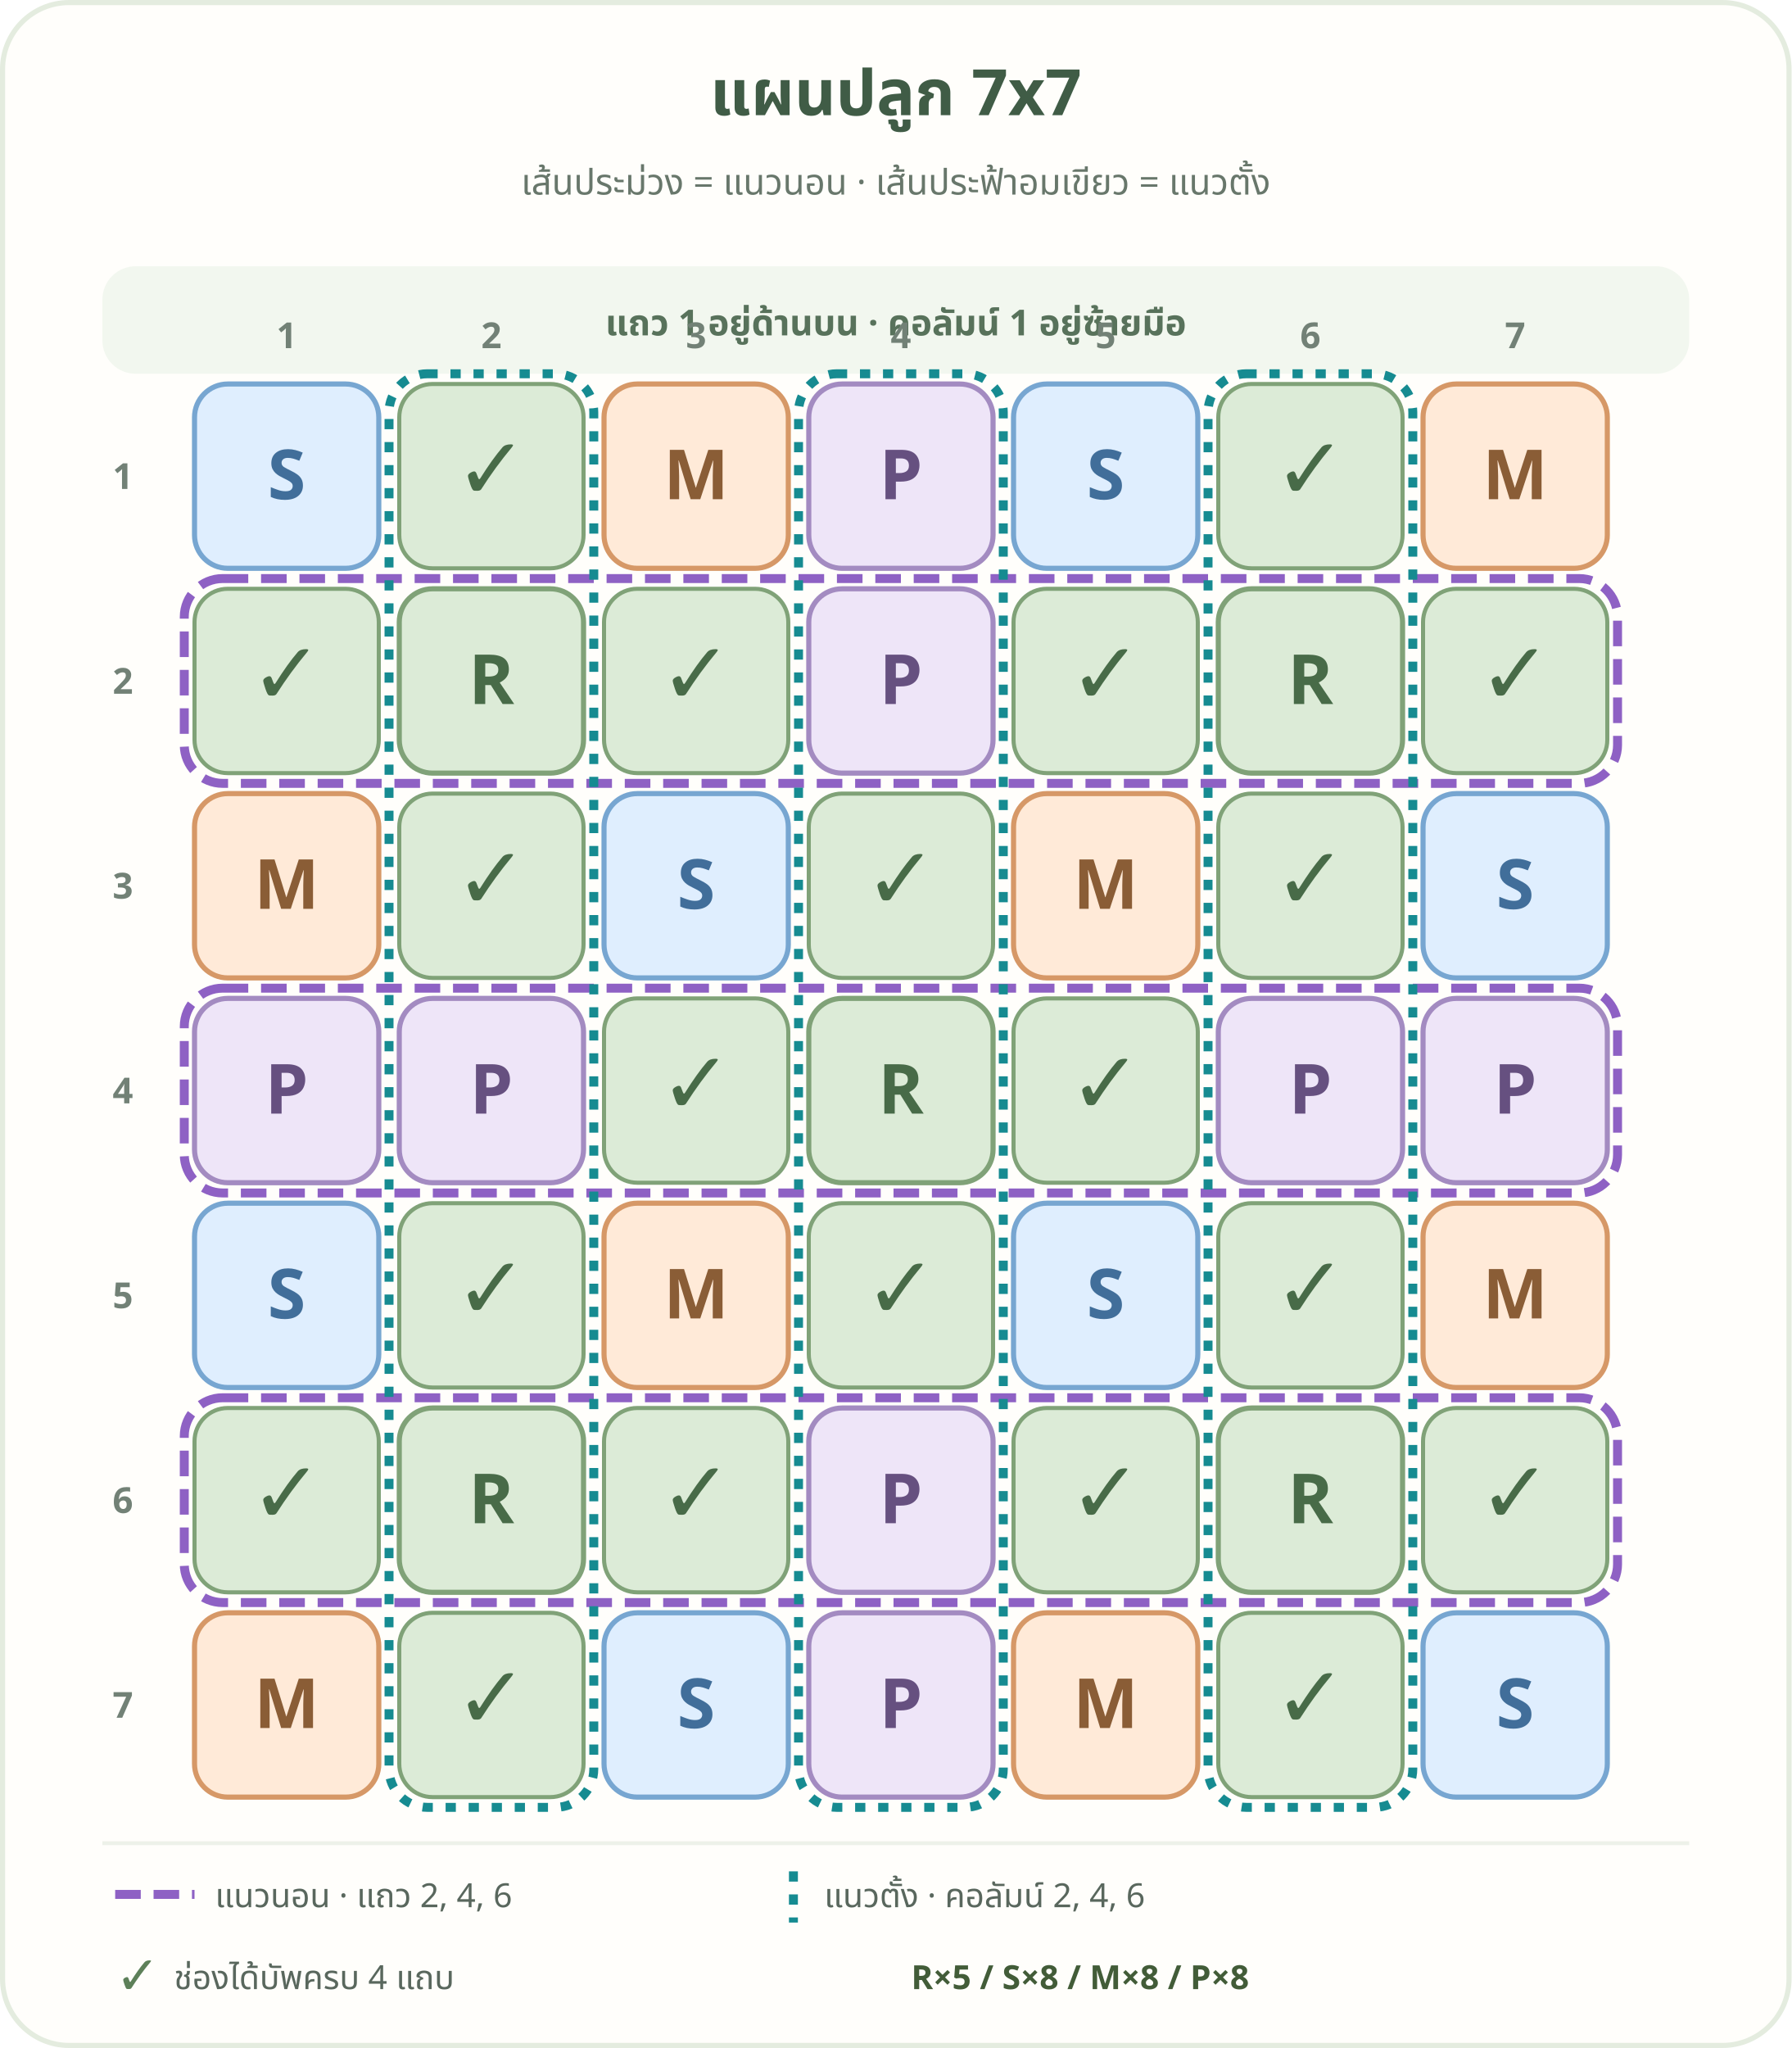
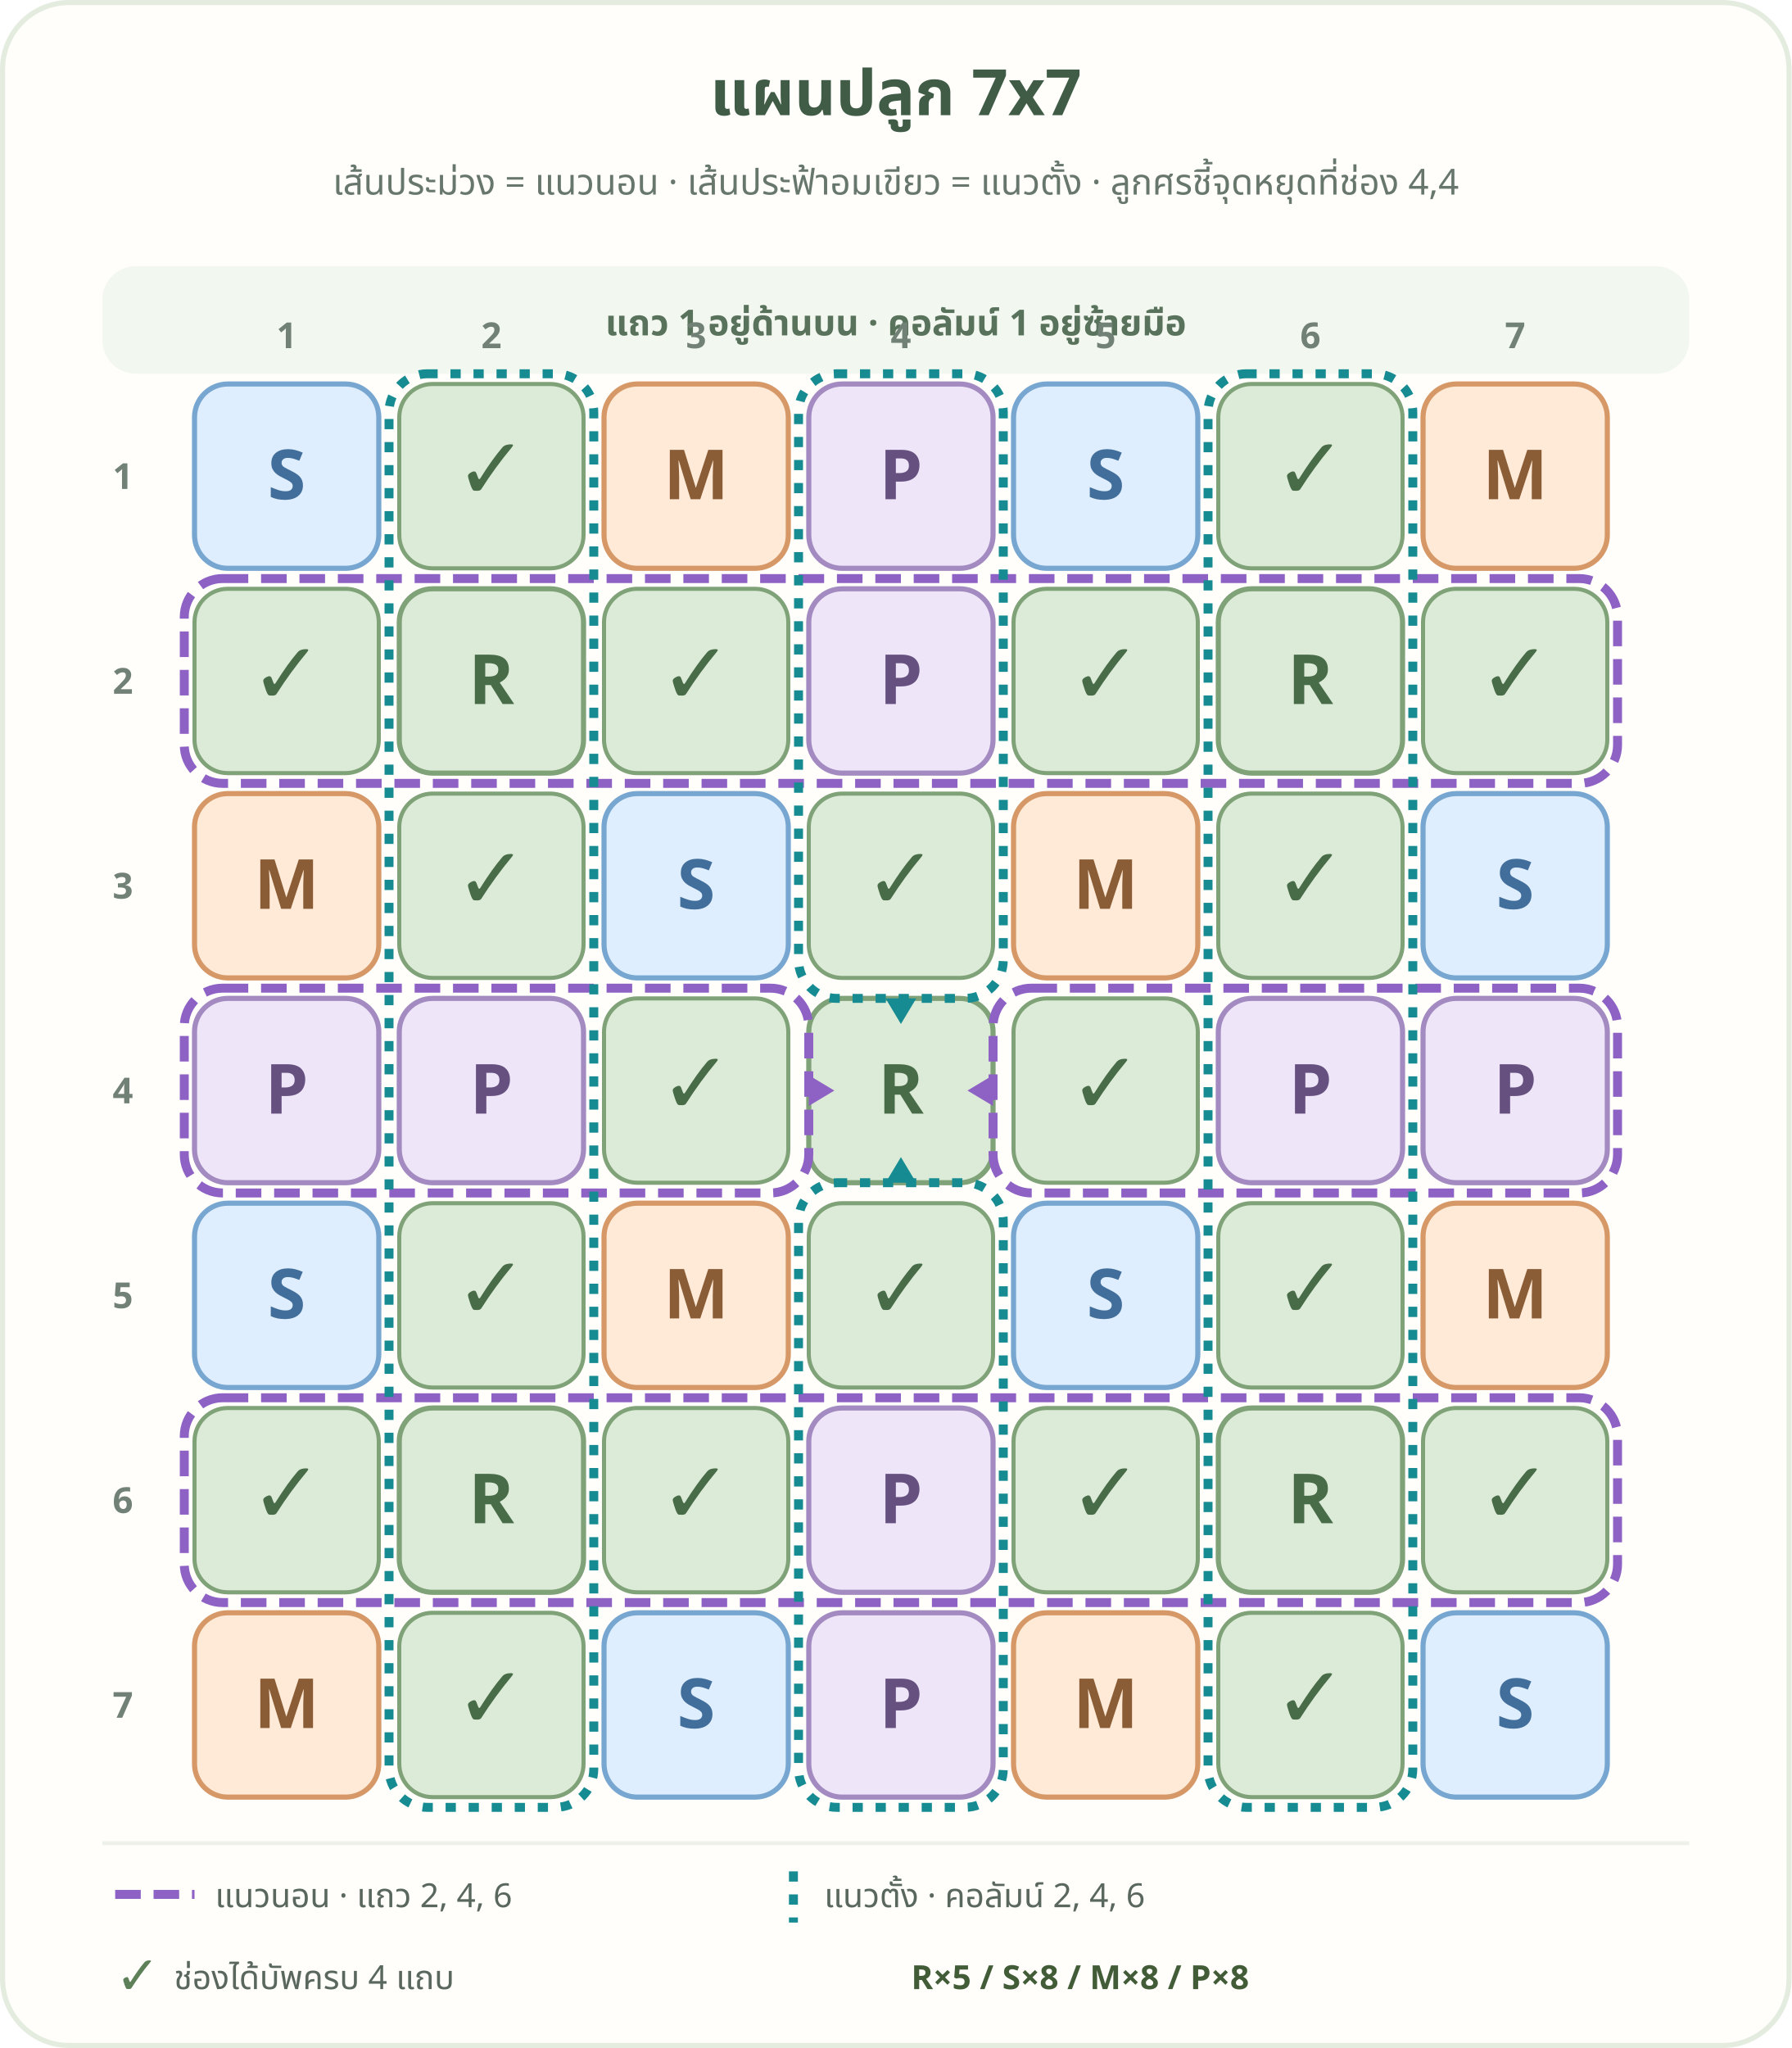
<svg xmlns="http://www.w3.org/2000/svg" width="700" height="800" viewBox="0 0 700 800" role="img" aria-labelledby="title desc">
  <rect x="1" y="1" width="698" height="798" rx="26" fill="#fffefb" stroke="#e4ecdf" stroke-width="2" />
  <text x="350" y="45" text-anchor="middle" font-family="Tahoma, Noto Sans Thai, sans-serif" font-size="25" font-weight="700" fill="#405c46">แผนปลูก 7x7</text>
-   <text x="350" y="76" text-anchor="middle" font-family="Tahoma, Noto Sans Thai, sans-serif" font-size="14" fill="#68776b">เส้นประม่วง = แนวนอน · เส้นประฟ้าอมเขียว = แนวตั้ง</text>
+   <text x="350" y="76" text-anchor="middle" font-family="Tahoma, Noto Sans Thai, sans-serif" font-size="14" fill="#68776b">เส้นประม่วง = แนวนอน · เส้นประฟ้าอมเขียว = แนวตั้ง · ลูกศรชี้จุดหยุดที่ช่อง 4,4</text>
  <rect x="40" y="104" width="620" height="42" rx="13" fill="#f2f7ef" />
  <text x="350" y="131" text-anchor="middle" font-family="Tahoma, Noto Sans Thai, sans-serif" font-size="14" font-weight="700" fill="#58725b">แถว 1 อยู่ด้านบน · คอลัมน์ 1 อยู่ซ้ายมือ</text>
  <text x="112" y="136" text-anchor="middle" font-family="Tahoma, sans-serif" font-size="14" font-weight="700" fill="#728176">1</text>
  <text x="192" y="136" text-anchor="middle" font-family="Tahoma, sans-serif" font-size="14" font-weight="700" fill="#728176">2</text>
  <text x="272" y="136" text-anchor="middle" font-family="Tahoma, sans-serif" font-size="14" font-weight="700" fill="#728176">3</text>
  <text x="352" y="136" text-anchor="middle" font-family="Tahoma, sans-serif" font-size="14" font-weight="700" fill="#728176">4</text>
  <text x="432" y="136" text-anchor="middle" font-family="Tahoma, sans-serif" font-size="14" font-weight="700" fill="#728176">5</text>
  <text x="512" y="136" text-anchor="middle" font-family="Tahoma, sans-serif" font-size="14" font-weight="700" fill="#728176">6</text>
  <text x="592" y="136" text-anchor="middle" font-family="Tahoma, sans-serif" font-size="14" font-weight="700" fill="#728176">7</text>
  <text x="48" y="191" text-anchor="middle" font-family="Tahoma, sans-serif" font-size="14" font-weight="700" fill="#728176">1</text>
  <g aria-label="แถว 1 คอลัมน์ 1: สตรอว์เบอร์รี่สวน — บัพน้ำ">
    <rect x="76" y="150" width="72" height="72" rx="13" fill="#dfeefe" stroke="#77a6d1" stroke-width="2" />
    <text x="112" y="195" text-anchor="middle" font-family="Segoe UI Symbol, Tahoma, Noto Sans Thai, sans-serif" font-size="27" font-weight="750" fill="#416e9a">S</text>
  </g>
  <g aria-label="แถว 1 คอลัมน์ 2: ช่องปลูก — ได้รับบัพครบทั้ง 4 แถบ และได้รับเกสรจากโบราจ">
    <rect x="156" y="150" width="72" height="72" rx="13" fill="#dcebd7" stroke="#80a278" stroke-width="1.6" />
    <text x="192" y="195" text-anchor="middle" font-family="Segoe UI Symbol, Tahoma, Noto Sans Thai, sans-serif" font-size="34" font-weight="750" fill="#486b48">✓</text>
  </g>
  <g aria-label="แถว 1 คอลัมน์ 3: ดาวเรือง — บัพป้องกัน">
    <rect x="236" y="150" width="72" height="72" rx="13" fill="#ffead8" stroke="#d69867" stroke-width="2" />
    <text x="272" y="195" text-anchor="middle" font-family="Segoe UI Symbol, Tahoma, Noto Sans Thai, sans-serif" font-size="27" font-weight="750" fill="#8a5d36">M</text>
  </g>
  <g aria-label="แถว 1 คอลัมน์ 4: โบราจ — บัพเกสร">
    <rect x="316" y="150" width="72" height="72" rx="13" fill="#eee5f8" stroke="#a38bc1" stroke-width="2" />
    <text x="352" y="195" text-anchor="middle" font-family="Segoe UI Symbol, Tahoma, Noto Sans Thai, sans-serif" font-size="27" font-weight="750" fill="#665080">P</text>
  </g>
  <g aria-label="แถว 1 คอลัมน์ 5: สตรอว์เบอร์รี่สวน — บัพน้ำ">
    <rect x="396" y="150" width="72" height="72" rx="13" fill="#dfeefe" stroke="#77a6d1" stroke-width="2" />
    <text x="432" y="195" text-anchor="middle" font-family="Segoe UI Symbol, Tahoma, Noto Sans Thai, sans-serif" font-size="27" font-weight="750" fill="#416e9a">S</text>
  </g>
  <g aria-label="แถว 1 คอลัมน์ 6: ช่องปลูก — ได้รับบัพครบทั้ง 4 แถบ และได้รับเกสรจากโบราจ">
    <rect x="476" y="150" width="72" height="72" rx="13" fill="#dcebd7" stroke="#80a278" stroke-width="1.6" />
    <text x="512" y="195" text-anchor="middle" font-family="Segoe UI Symbol, Tahoma, Noto Sans Thai, sans-serif" font-size="34" font-weight="750" fill="#486b48">✓</text>
  </g>
  <g aria-label="แถว 1 คอลัมน์ 7: ดาวเรือง — บัพป้องกัน">
    <rect x="556" y="150" width="72" height="72" rx="13" fill="#ffead8" stroke="#d69867" stroke-width="2" />
    <text x="592" y="195" text-anchor="middle" font-family="Segoe UI Symbol, Tahoma, Noto Sans Thai, sans-serif" font-size="27" font-weight="750" fill="#8a5d36">M</text>
  </g>
  <text x="48" y="271" text-anchor="middle" font-family="Tahoma, sans-serif" font-size="14" font-weight="700" fill="#728176">2</text>
  <g aria-label="แถว 2 คอลัมน์ 1: ช่องปลูก — ได้รับบัพครบทั้ง 4 แถบ และได้รับเกสรจากโบราจ">
    <rect x="76" y="230" width="72" height="72" rx="13" fill="#dcebd7" stroke="#80a278" stroke-width="1.6" />
    <text x="112" y="275" text-anchor="middle" font-family="Segoe UI Symbol, Tahoma, Noto Sans Thai, sans-serif" font-size="34" font-weight="750" fill="#486b48">✓</text>
  </g>
  <g aria-label="แถว 2 คอลัมน์ 2: ถั่วรันเนอร์ — บัพดิน">
    <rect x="156" y="230" width="72" height="72" rx="13" fill="#dcebd7" stroke="#80a278" stroke-width="2" />
    <text x="192" y="275" text-anchor="middle" font-family="Segoe UI Symbol, Tahoma, Noto Sans Thai, sans-serif" font-size="27" font-weight="750" fill="#486b48">R</text>
  </g>
  <g aria-label="แถว 2 คอลัมน์ 3: ช่องปลูก — ได้รับบัพครบทั้ง 4 แถบ และได้รับเกสรจากโบราจ">
    <rect x="236" y="230" width="72" height="72" rx="13" fill="#dcebd7" stroke="#80a278" stroke-width="1.6" />
    <text x="272" y="275" text-anchor="middle" font-family="Segoe UI Symbol, Tahoma, Noto Sans Thai, sans-serif" font-size="34" font-weight="750" fill="#486b48">✓</text>
  </g>
  <g aria-label="แถว 2 คอลัมน์ 4: โบราจ — บัพเกสร">
    <rect x="316" y="230" width="72" height="72" rx="13" fill="#eee5f8" stroke="#a38bc1" stroke-width="2" />
    <text x="352" y="275" text-anchor="middle" font-family="Segoe UI Symbol, Tahoma, Noto Sans Thai, sans-serif" font-size="27" font-weight="750" fill="#665080">P</text>
  </g>
  <g aria-label="แถว 2 คอลัมน์ 5: ช่องปลูก — ได้รับบัพครบทั้ง 4 แถบ และได้รับเกสรจากโบราจ">
    <rect x="396" y="230" width="72" height="72" rx="13" fill="#dcebd7" stroke="#80a278" stroke-width="1.6" />
    <text x="432" y="275" text-anchor="middle" font-family="Segoe UI Symbol, Tahoma, Noto Sans Thai, sans-serif" font-size="34" font-weight="750" fill="#486b48">✓</text>
  </g>
  <g aria-label="แถว 2 คอลัมน์ 6: ถั่วรันเนอร์ — บัพดิน">
    <rect x="476" y="230" width="72" height="72" rx="13" fill="#dcebd7" stroke="#80a278" stroke-width="2" />
    <text x="512" y="275" text-anchor="middle" font-family="Segoe UI Symbol, Tahoma, Noto Sans Thai, sans-serif" font-size="27" font-weight="750" fill="#486b48">R</text>
  </g>
  <g aria-label="แถว 2 คอลัมน์ 7: ช่องปลูก — ได้รับบัพครบทั้ง 4 แถบ และได้รับเกสรจากโบราจ">
    <rect x="556" y="230" width="72" height="72" rx="13" fill="#dcebd7" stroke="#80a278" stroke-width="1.6" />
    <text x="592" y="275" text-anchor="middle" font-family="Segoe UI Symbol, Tahoma, Noto Sans Thai, sans-serif" font-size="34" font-weight="750" fill="#486b48">✓</text>
  </g>
  <text x="48" y="351" text-anchor="middle" font-family="Tahoma, sans-serif" font-size="14" font-weight="700" fill="#728176">3</text>
  <g aria-label="แถว 3 คอลัมน์ 1: ดาวเรือง — บัพป้องกัน">
    <rect x="76" y="310" width="72" height="72" rx="13" fill="#ffead8" stroke="#d69867" stroke-width="2" />
    <text x="112" y="355" text-anchor="middle" font-family="Segoe UI Symbol, Tahoma, Noto Sans Thai, sans-serif" font-size="27" font-weight="750" fill="#8a5d36">M</text>
  </g>
  <g aria-label="แถว 3 คอลัมน์ 2: ช่องปลูก — ได้รับบัพครบทั้ง 4 แถบ และได้รับเกสรจากโบราจ">
    <rect x="156" y="310" width="72" height="72" rx="13" fill="#dcebd7" stroke="#80a278" stroke-width="1.6" />
    <text x="192" y="355" text-anchor="middle" font-family="Segoe UI Symbol, Tahoma, Noto Sans Thai, sans-serif" font-size="34" font-weight="750" fill="#486b48">✓</text>
  </g>
  <g aria-label="แถว 3 คอลัมน์ 3: สตรอว์เบอร์รี่สวน — บัพน้ำ">
    <rect x="236" y="310" width="72" height="72" rx="13" fill="#dfeefe" stroke="#77a6d1" stroke-width="2" />
    <text x="272" y="355" text-anchor="middle" font-family="Segoe UI Symbol, Tahoma, Noto Sans Thai, sans-serif" font-size="27" font-weight="750" fill="#416e9a">S</text>
  </g>
  <g aria-label="แถว 3 คอลัมน์ 4: ช่องปลูก — ได้รับบัพครบทั้ง 4 แถบ และได้รับเกสรจากโบราจ">
    <rect x="316" y="310" width="72" height="72" rx="13" fill="#dcebd7" stroke="#80a278" stroke-width="1.6" />
    <text x="352" y="355" text-anchor="middle" font-family="Segoe UI Symbol, Tahoma, Noto Sans Thai, sans-serif" font-size="34" font-weight="750" fill="#486b48">✓</text>
  </g>
  <g aria-label="แถว 3 คอลัมน์ 5: ดาวเรือง — บัพป้องกัน">
    <rect x="396" y="310" width="72" height="72" rx="13" fill="#ffead8" stroke="#d69867" stroke-width="2" />
    <text x="432" y="355" text-anchor="middle" font-family="Segoe UI Symbol, Tahoma, Noto Sans Thai, sans-serif" font-size="27" font-weight="750" fill="#8a5d36">M</text>
  </g>
  <g aria-label="แถว 3 คอลัมน์ 6: ช่องปลูก — ได้รับบัพครบทั้ง 4 แถบ และได้รับเกสรจากโบราจ">
    <rect x="476" y="310" width="72" height="72" rx="13" fill="#dcebd7" stroke="#80a278" stroke-width="1.6" />
    <text x="512" y="355" text-anchor="middle" font-family="Segoe UI Symbol, Tahoma, Noto Sans Thai, sans-serif" font-size="34" font-weight="750" fill="#486b48">✓</text>
  </g>
  <g aria-label="แถว 3 คอลัมน์ 7: สตรอว์เบอร์รี่สวน — บัพน้ำ">
    <rect x="556" y="310" width="72" height="72" rx="13" fill="#dfeefe" stroke="#77a6d1" stroke-width="2" />
    <text x="592" y="355" text-anchor="middle" font-family="Segoe UI Symbol, Tahoma, Noto Sans Thai, sans-serif" font-size="27" font-weight="750" fill="#416e9a">S</text>
  </g>
  <text x="48" y="431" text-anchor="middle" font-family="Tahoma, sans-serif" font-size="14" font-weight="700" fill="#728176">4</text>
  <g aria-label="แถว 4 คอลัมน์ 1: โบราจ — บัพเกสร">
    <rect x="76" y="390" width="72" height="72" rx="13" fill="#eee5f8" stroke="#a38bc1" stroke-width="2" />
    <text x="112" y="435" text-anchor="middle" font-family="Segoe UI Symbol, Tahoma, Noto Sans Thai, sans-serif" font-size="27" font-weight="750" fill="#665080">P</text>
  </g>
  <g aria-label="แถว 4 คอลัมน์ 2: โบราจ — บัพเกสร">
    <rect x="156" y="390" width="72" height="72" rx="13" fill="#eee5f8" stroke="#a38bc1" stroke-width="2" />
    <text x="192" y="435" text-anchor="middle" font-family="Segoe UI Symbol, Tahoma, Noto Sans Thai, sans-serif" font-size="27" font-weight="750" fill="#665080">P</text>
  </g>
  <g aria-label="แถว 4 คอลัมน์ 3: ช่องปลูก — ได้รับบัพครบทั้ง 4 แถบ และได้รับเกสรจากโบราจ">
    <rect x="236" y="390" width="72" height="72" rx="13" fill="#dcebd7" stroke="#80a278" stroke-width="1.6" />
    <text x="272" y="435" text-anchor="middle" font-family="Segoe UI Symbol, Tahoma, Noto Sans Thai, sans-serif" font-size="34" font-weight="750" fill="#486b48">✓</text>
  </g>
  <g aria-label="แถว 4 คอลัมน์ 4: ถั่วรันเนอร์ — บัพดิน">
    <rect x="316" y="390" width="72" height="72" rx="13" fill="#dcebd7" stroke="#80a278" stroke-width="2" />
    <text x="352" y="435" text-anchor="middle" font-family="Segoe UI Symbol, Tahoma, Noto Sans Thai, sans-serif" font-size="27" font-weight="750" fill="#486b48">R</text>
  </g>
  <g aria-label="แถว 4 คอลัมน์ 5: ช่องปลูก — ได้รับบัพครบทั้ง 4 แถบ และได้รับเกสรจากโบราจ">
    <rect x="396" y="390" width="72" height="72" rx="13" fill="#dcebd7" stroke="#80a278" stroke-width="1.6" />
    <text x="432" y="435" text-anchor="middle" font-family="Segoe UI Symbol, Tahoma, Noto Sans Thai, sans-serif" font-size="34" font-weight="750" fill="#486b48">✓</text>
  </g>
  <g aria-label="แถว 4 คอลัมน์ 6: โบราจ — บัพเกสร">
    <rect x="476" y="390" width="72" height="72" rx="13" fill="#eee5f8" stroke="#a38bc1" stroke-width="2" />
    <text x="512" y="435" text-anchor="middle" font-family="Segoe UI Symbol, Tahoma, Noto Sans Thai, sans-serif" font-size="27" font-weight="750" fill="#665080">P</text>
  </g>
  <g aria-label="แถว 4 คอลัมน์ 7: โบราจ — บัพเกสร">
    <rect x="556" y="390" width="72" height="72" rx="13" fill="#eee5f8" stroke="#a38bc1" stroke-width="2" />
    <text x="592" y="435" text-anchor="middle" font-family="Segoe UI Symbol, Tahoma, Noto Sans Thai, sans-serif" font-size="27" font-weight="750" fill="#665080">P</text>
  </g>
  <text x="48" y="511" text-anchor="middle" font-family="Tahoma, sans-serif" font-size="14" font-weight="700" fill="#728176">5</text>
  <g aria-label="แถว 5 คอลัมน์ 1: สตรอว์เบอร์รี่สวน — บัพน้ำ">
    <rect x="76" y="470" width="72" height="72" rx="13" fill="#dfeefe" stroke="#77a6d1" stroke-width="2" />
    <text x="112" y="515" text-anchor="middle" font-family="Segoe UI Symbol, Tahoma, Noto Sans Thai, sans-serif" font-size="27" font-weight="750" fill="#416e9a">S</text>
  </g>
  <g aria-label="แถว 5 คอลัมน์ 2: ช่องปลูก — ได้รับบัพครบทั้ง 4 แถบ และได้รับเกสรจากโบราจ">
    <rect x="156" y="470" width="72" height="72" rx="13" fill="#dcebd7" stroke="#80a278" stroke-width="1.6" />
    <text x="192" y="515" text-anchor="middle" font-family="Segoe UI Symbol, Tahoma, Noto Sans Thai, sans-serif" font-size="34" font-weight="750" fill="#486b48">✓</text>
  </g>
  <g aria-label="แถว 5 คอลัมน์ 3: ดาวเรือง — บัพป้องกัน">
    <rect x="236" y="470" width="72" height="72" rx="13" fill="#ffead8" stroke="#d69867" stroke-width="2" />
    <text x="272" y="515" text-anchor="middle" font-family="Segoe UI Symbol, Tahoma, Noto Sans Thai, sans-serif" font-size="27" font-weight="750" fill="#8a5d36">M</text>
  </g>
  <g aria-label="แถว 5 คอลัมน์ 4: ช่องปลูก — ได้รับบัพครบทั้ง 4 แถบ และได้รับเกสรจากโบราจ">
    <rect x="316" y="470" width="72" height="72" rx="13" fill="#dcebd7" stroke="#80a278" stroke-width="1.6" />
    <text x="352" y="515" text-anchor="middle" font-family="Segoe UI Symbol, Tahoma, Noto Sans Thai, sans-serif" font-size="34" font-weight="750" fill="#486b48">✓</text>
  </g>
  <g aria-label="แถว 5 คอลัมน์ 5: สตรอว์เบอร์รี่สวน — บัพน้ำ">
    <rect x="396" y="470" width="72" height="72" rx="13" fill="#dfeefe" stroke="#77a6d1" stroke-width="2" />
    <text x="432" y="515" text-anchor="middle" font-family="Segoe UI Symbol, Tahoma, Noto Sans Thai, sans-serif" font-size="27" font-weight="750" fill="#416e9a">S</text>
  </g>
  <g aria-label="แถว 5 คอลัมน์ 6: ช่องปลูก — ได้รับบัพครบทั้ง 4 แถบ และได้รับเกสรจากโบราจ">
    <rect x="476" y="470" width="72" height="72" rx="13" fill="#dcebd7" stroke="#80a278" stroke-width="1.6" />
    <text x="512" y="515" text-anchor="middle" font-family="Segoe UI Symbol, Tahoma, Noto Sans Thai, sans-serif" font-size="34" font-weight="750" fill="#486b48">✓</text>
  </g>
  <g aria-label="แถว 5 คอลัมน์ 7: ดาวเรือง — บัพป้องกัน">
    <rect x="556" y="470" width="72" height="72" rx="13" fill="#ffead8" stroke="#d69867" stroke-width="2" />
    <text x="592" y="515" text-anchor="middle" font-family="Segoe UI Symbol, Tahoma, Noto Sans Thai, sans-serif" font-size="27" font-weight="750" fill="#8a5d36">M</text>
  </g>
  <text x="48" y="591" text-anchor="middle" font-family="Tahoma, sans-serif" font-size="14" font-weight="700" fill="#728176">6</text>
  <g aria-label="แถว 6 คอลัมน์ 1: ช่องปลูก — ได้รับบัพครบทั้ง 4 แถบ และได้รับเกสรจากโบราจ">
    <rect x="76" y="550" width="72" height="72" rx="13" fill="#dcebd7" stroke="#80a278" stroke-width="1.6" />
    <text x="112" y="595" text-anchor="middle" font-family="Segoe UI Symbol, Tahoma, Noto Sans Thai, sans-serif" font-size="34" font-weight="750" fill="#486b48">✓</text>
  </g>
  <g aria-label="แถว 6 คอลัมน์ 2: ถั่วรันเนอร์ — บัพดิน">
    <rect x="156" y="550" width="72" height="72" rx="13" fill="#dcebd7" stroke="#80a278" stroke-width="2" />
    <text x="192" y="595" text-anchor="middle" font-family="Segoe UI Symbol, Tahoma, Noto Sans Thai, sans-serif" font-size="27" font-weight="750" fill="#486b48">R</text>
  </g>
  <g aria-label="แถว 6 คอลัมน์ 3: ช่องปลูก — ได้รับบัพครบทั้ง 4 แถบ และได้รับเกสรจากโบราจ">
    <rect x="236" y="550" width="72" height="72" rx="13" fill="#dcebd7" stroke="#80a278" stroke-width="1.6" />
    <text x="272" y="595" text-anchor="middle" font-family="Segoe UI Symbol, Tahoma, Noto Sans Thai, sans-serif" font-size="34" font-weight="750" fill="#486b48">✓</text>
  </g>
  <g aria-label="แถว 6 คอลัมน์ 4: โบราจ — บัพเกสร">
    <rect x="316" y="550" width="72" height="72" rx="13" fill="#eee5f8" stroke="#a38bc1" stroke-width="2" />
    <text x="352" y="595" text-anchor="middle" font-family="Segoe UI Symbol, Tahoma, Noto Sans Thai, sans-serif" font-size="27" font-weight="750" fill="#665080">P</text>
  </g>
  <g aria-label="แถว 6 คอลัมน์ 5: ช่องปลูก — ได้รับบัพครบทั้ง 4 แถบ และได้รับเกสรจากโบราจ">
    <rect x="396" y="550" width="72" height="72" rx="13" fill="#dcebd7" stroke="#80a278" stroke-width="1.6" />
    <text x="432" y="595" text-anchor="middle" font-family="Segoe UI Symbol, Tahoma, Noto Sans Thai, sans-serif" font-size="34" font-weight="750" fill="#486b48">✓</text>
  </g>
  <g aria-label="แถว 6 คอลัมน์ 6: ถั่วรันเนอร์ — บัพดิน">
    <rect x="476" y="550" width="72" height="72" rx="13" fill="#dcebd7" stroke="#80a278" stroke-width="2" />
    <text x="512" y="595" text-anchor="middle" font-family="Segoe UI Symbol, Tahoma, Noto Sans Thai, sans-serif" font-size="27" font-weight="750" fill="#486b48">R</text>
  </g>
  <g aria-label="แถว 6 คอลัมน์ 7: ช่องปลูก — ได้รับบัพครบทั้ง 4 แถบ และได้รับเกสรจากโบราจ">
    <rect x="556" y="550" width="72" height="72" rx="13" fill="#dcebd7" stroke="#80a278" stroke-width="1.6" />
    <text x="592" y="595" text-anchor="middle" font-family="Segoe UI Symbol, Tahoma, Noto Sans Thai, sans-serif" font-size="34" font-weight="750" fill="#486b48">✓</text>
  </g>
  <text x="48" y="671" text-anchor="middle" font-family="Tahoma, sans-serif" font-size="14" font-weight="700" fill="#728176">7</text>
  <g aria-label="แถว 7 คอลัมน์ 1: ดาวเรือง — บัพป้องกัน">
    <rect x="76" y="630" width="72" height="72" rx="13" fill="#ffead8" stroke="#d69867" stroke-width="2" />
    <text x="112" y="675" text-anchor="middle" font-family="Segoe UI Symbol, Tahoma, Noto Sans Thai, sans-serif" font-size="27" font-weight="750" fill="#8a5d36">M</text>
  </g>
  <g aria-label="แถว 7 คอลัมน์ 2: ช่องปลูก — ได้รับบัพครบทั้ง 4 แถบ และได้รับเกสรจากโบราจ">
    <rect x="156" y="630" width="72" height="72" rx="13" fill="#dcebd7" stroke="#80a278" stroke-width="1.6" />
    <text x="192" y="675" text-anchor="middle" font-family="Segoe UI Symbol, Tahoma, Noto Sans Thai, sans-serif" font-size="34" font-weight="750" fill="#486b48">✓</text>
  </g>
  <g aria-label="แถว 7 คอลัมน์ 3: สตรอว์เบอร์รี่สวน — บัพน้ำ">
    <rect x="236" y="630" width="72" height="72" rx="13" fill="#dfeefe" stroke="#77a6d1" stroke-width="2" />
    <text x="272" y="675" text-anchor="middle" font-family="Segoe UI Symbol, Tahoma, Noto Sans Thai, sans-serif" font-size="27" font-weight="750" fill="#416e9a">S</text>
  </g>
  <g aria-label="แถว 7 คอลัมน์ 4: โบราจ — บัพเกสร">
    <rect x="316" y="630" width="72" height="72" rx="13" fill="#eee5f8" stroke="#a38bc1" stroke-width="2" />
    <text x="352" y="675" text-anchor="middle" font-family="Segoe UI Symbol, Tahoma, Noto Sans Thai, sans-serif" font-size="27" font-weight="750" fill="#665080">P</text>
  </g>
  <g aria-label="แถว 7 คอลัมน์ 5: ดาวเรือง — บัพป้องกัน">
    <rect x="396" y="630" width="72" height="72" rx="13" fill="#ffead8" stroke="#d69867" stroke-width="2" />
    <text x="432" y="675" text-anchor="middle" font-family="Segoe UI Symbol, Tahoma, Noto Sans Thai, sans-serif" font-size="27" font-weight="750" fill="#8a5d36">M</text>
  </g>
  <g aria-label="แถว 7 คอลัมน์ 6: ช่องปลูก — ได้รับบัพครบทั้ง 4 แถบ และได้รับเกสรจากโบราจ">
    <rect x="476" y="630" width="72" height="72" rx="13" fill="#dcebd7" stroke="#80a278" stroke-width="1.6" />
    <text x="512" y="675" text-anchor="middle" font-family="Segoe UI Symbol, Tahoma, Noto Sans Thai, sans-serif" font-size="34" font-weight="750" fill="#486b48">✓</text>
  </g>
  <g aria-label="แถว 7 คอลัมน์ 7: สตรอว์เบอร์รี่สวน — บัพน้ำ">
    <rect x="556" y="630" width="72" height="72" rx="13" fill="#dfeefe" stroke="#77a6d1" stroke-width="2" />
    <text x="592" y="675" text-anchor="middle" font-family="Segoe UI Symbol, Tahoma, Noto Sans Thai, sans-serif" font-size="27" font-weight="750" fill="#416e9a">S</text>
  </g>
  <rect aria-label="แนวบัพโบราจแนวนอน แถว 2" x="72" y="226" width="560" height="80" rx="15" fill="none" stroke="#8e61c4" stroke-width="3.5" stroke-dasharray="10 5" pointer-events="none" />
-   <rect aria-label="แนวบัพโบราจแนวนอน แถว 4" x="72" y="386" width="560" height="80" rx="15" fill="none" stroke="#8e61c4" stroke-width="3.5" stroke-dasharray="10 5" pointer-events="none" />
+   <rect aria-label="แนวบัพโบราจแนวนอน แถว 4 จากซ้ายถึงช่องกลาง" x="72" y="386" width="244" height="80" rx="15" fill="none" stroke="#8e61c4" stroke-width="3.5" stroke-dasharray="10 5" pointer-events="none" />
+   <rect aria-label="แนวบัพโบราจแนวนอน แถว 4 จากขวาถึงช่องกลาง" x="388" y="386" width="244" height="80" rx="15" fill="none" stroke="#8e61c4" stroke-width="3.5" stroke-dasharray="10 5" pointer-events="none" />
  <rect aria-label="แนวบัพโบราจแนวนอน แถว 6" x="72" y="546" width="560" height="80" rx="15" fill="none" stroke="#8e61c4" stroke-width="3.5" stroke-dasharray="10 5" pointer-events="none" />
  <rect aria-label="แนวบัพโบราจแนวตั้ง คอลัมน์ 2" x="152" y="146" width="80" height="560" rx="15" fill="none" stroke="#168b91" stroke-width="3.5" stroke-dasharray="4 5" pointer-events="none" />
-   <rect aria-label="แนวบัพโบราจแนวตั้ง คอลัมน์ 4" x="312" y="146" width="80" height="560" rx="15" fill="none" stroke="#168b91" stroke-width="3.5" stroke-dasharray="4 5" pointer-events="none" />
+   <rect aria-label="แนวบัพโบราจแนวตั้ง คอลัมน์ 4 จากบนถึงช่องกลาง" x="312" y="146" width="80" height="244" rx="15" fill="none" stroke="#168b91" stroke-width="3.5" stroke-dasharray="4 5" pointer-events="none" />
+   <rect aria-label="แนวบัพโบราจแนวตั้ง คอลัมน์ 4 จากล่างถึงช่องกลาง" x="312" y="462" width="80" height="244" rx="15" fill="none" stroke="#168b91" stroke-width="3.5" stroke-dasharray="4 5" pointer-events="none" />
  <rect aria-label="แนวบัพโบราจแนวตั้ง คอลัมน์ 6" x="472" y="146" width="80" height="560" rx="15" fill="none" stroke="#168b91" stroke-width="3.5" stroke-dasharray="4 5" pointer-events="none" />
+   <g aria-label="ปลายแนวบัพโบราจหยุดที่ช่องกลาง 4,4" pointer-events="none">
+     <path d="M316 420 L326 426 L316 432 Z M388 420 L378 426 L388 432 Z" fill="#8e61c4" />
+     <path d="M346 390 L352 400 L358 390 Z M346 462 L352 452 L358 462 Z" fill="#168b91" />
+   </g>
  <path d="M40 720 H660" stroke="#edf1e9" stroke-width="1.5" />
  <path d="M45 740 H76" stroke="#8e61c4" stroke-width="3.5" stroke-dasharray="10 5" />
  <text x="84" y="745" font-family="Tahoma, Noto Sans Thai, sans-serif" font-size="13" fill="#59675d">แนวนอน · แถว 2, 4, 6</text>
  <path d="M310 731 V751" stroke="#168b91" stroke-width="3.5" stroke-dasharray="4 5" />
  <text x="322" y="745" font-family="Tahoma, Noto Sans Thai, sans-serif" font-size="13" fill="#59675d">แนวตั้ง · คอลัมน์ 2, 4, 6</text>
  <text x="45" y="779" font-family="Segoe UI Symbol, Tahoma, sans-serif" font-size="21" font-weight="700" fill="#5d8059">✓</text>
  <text x="68" y="777" font-family="Tahoma, Noto Sans Thai, sans-serif" font-size="13" fill="#59675d">ช่องได้บัพครบ 4 แถบ</text>
  <text x="356" y="777" font-family="Tahoma, sans-serif" font-size="13" font-weight="700" fill="#425c38">R×5 / S×8 / M×8 / P×8</text>
</svg>
